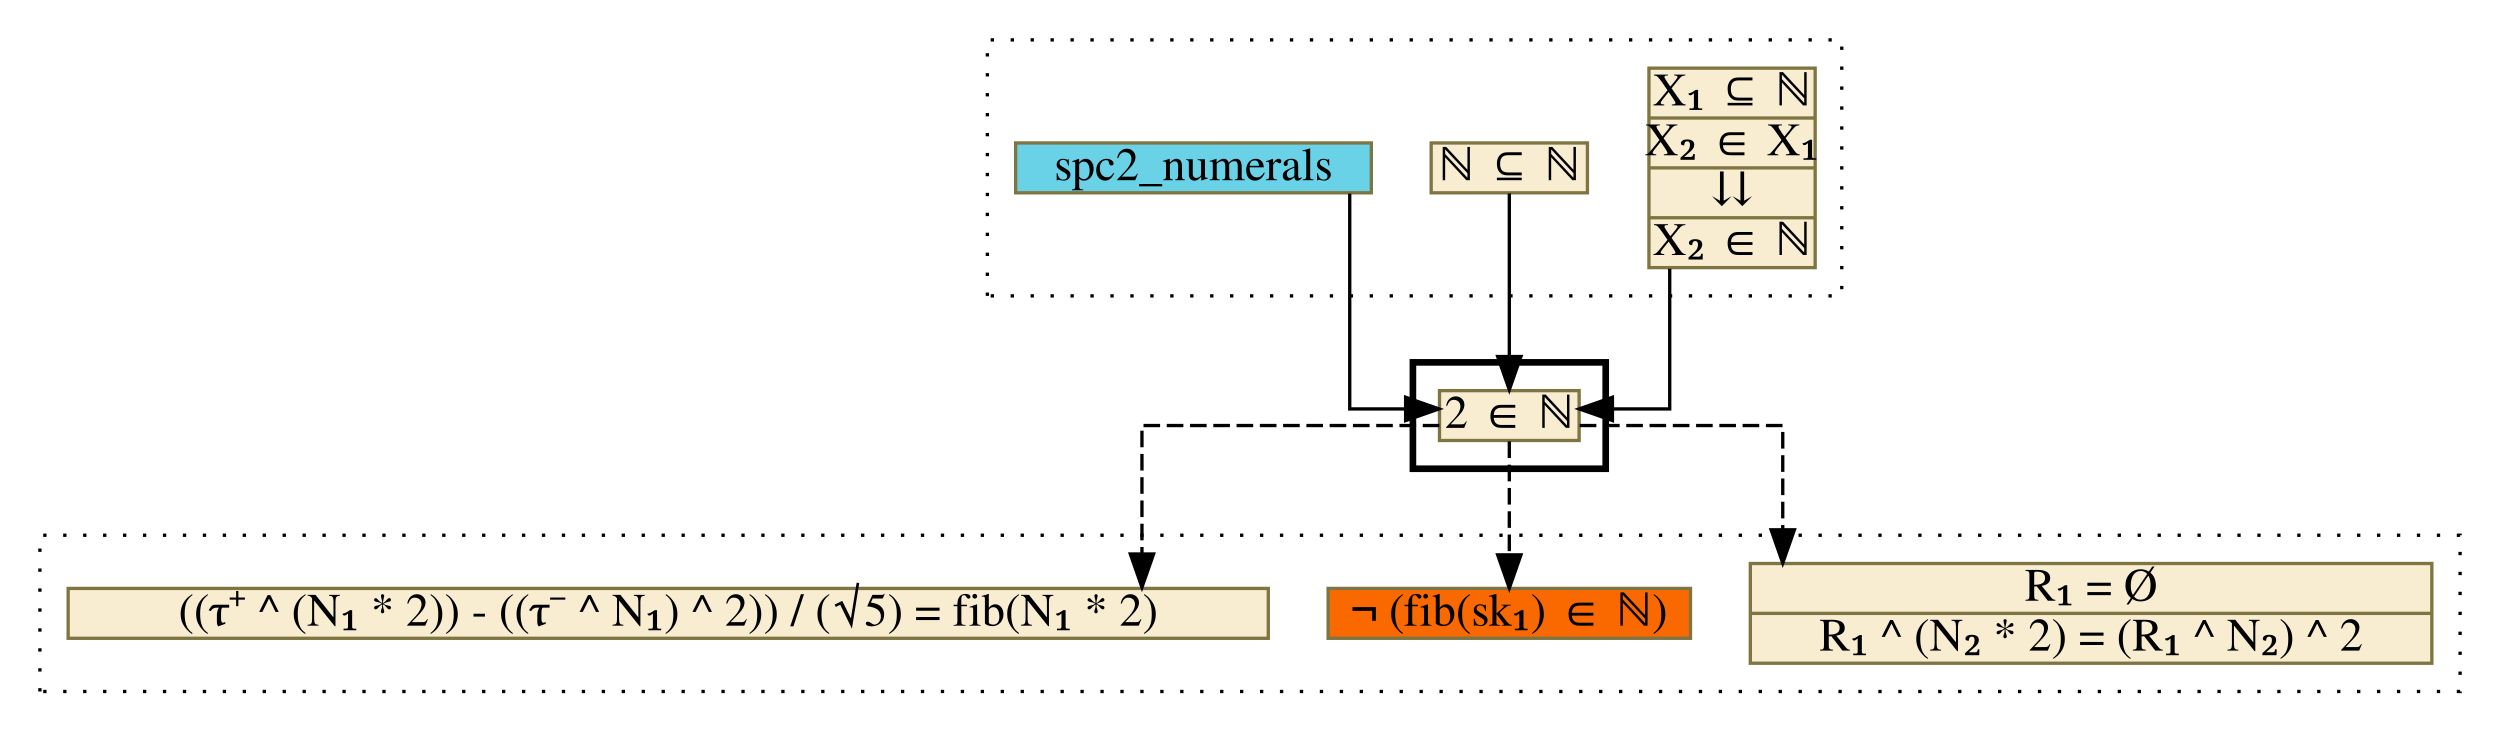
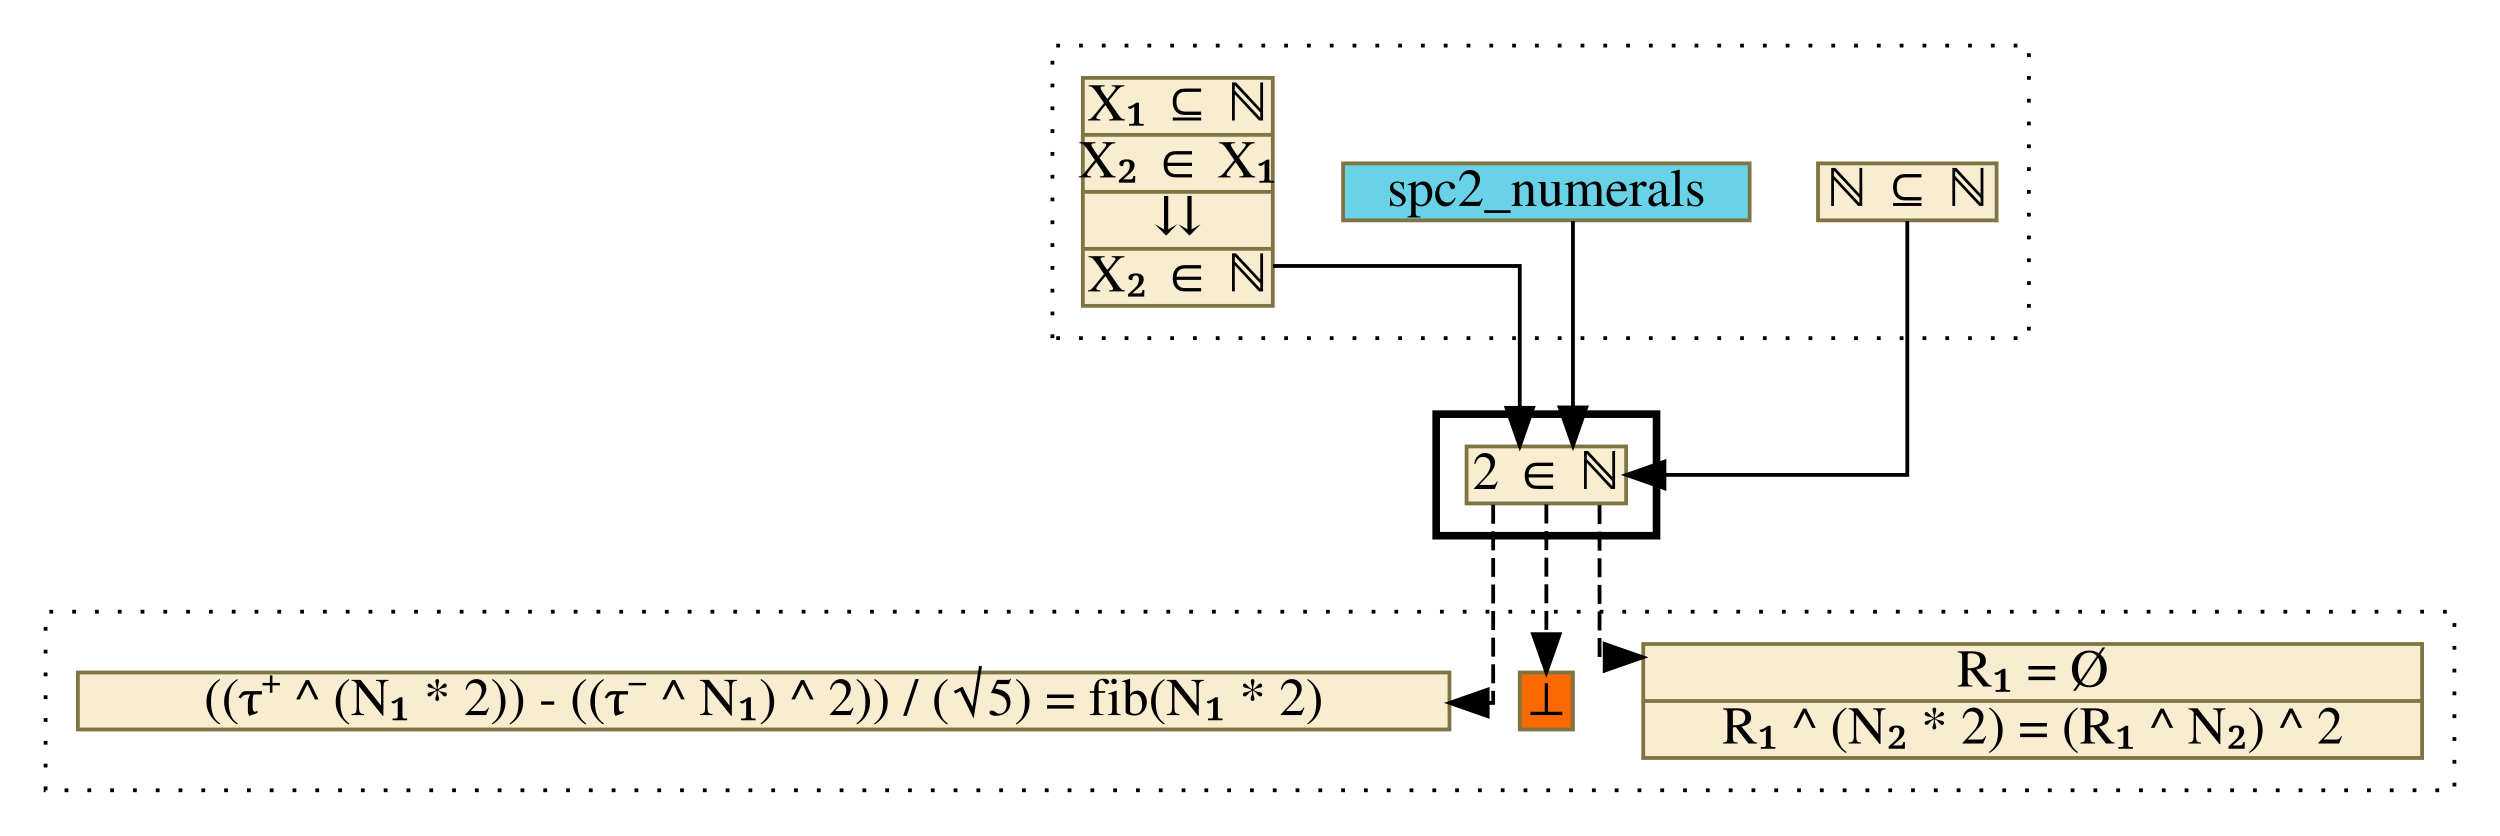
- <svg xmlns="http://www.w3.org/2000/svg" xmlns:xlink="http://www.w3.org/1999/xlink" width="752pt" height="220pt" viewBox="0.00 0.00 752.00 220.00">
+ <svg xmlns="http://www.w3.org/2000/svg" xmlns:xlink="http://www.w3.org/1999/xlink" width="658pt" height="220pt" viewBox="0.00 0.00 658.00 220.00">
  <g id="graph0" class="graph" transform="scale(1 1) rotate(0) translate(4 216)">
    <g id="clust1" class="cluster">
-       <polygon fill="transparent" stroke="black" stroke-dasharray="1,5" points="293,-127 293,-204 550,-204 550,-127 293,-127" />
+       <polygon fill="transparent" stroke="black" stroke-dasharray="1,5" points="273,-127 273,-204 530,-204 530,-127 273,-127" />
    </g>
    <g id="clust2" class="cluster">
-       <polygon fill="transparent" stroke="black" stroke-width="2" points="421,-75 421,-107 479,-107 479,-75 421,-75" />
+       <polygon fill="transparent" stroke="black" stroke-width="2" points="374,-75 374,-107 432,-107 432,-75 374,-75" />
    </g>
    <g id="clust3" class="cluster">
-       <polygon fill="transparent" stroke="black" stroke-dasharray="1,5" points="8,-8 8,-55 736,-55 736,-8 8,-8" />
+       <polygon fill="transparent" stroke="black" stroke-dasharray="1,5" points="8,-8 8,-55 642,-55 642,-8 8,-8" />
    </g>
    <g id="node1" class="node">
      <g id="a_node1">
-         <a xlink:href="c_0_126.html" xlink:title="{X₁ ⊆ ℕ|X₂ ∈ X₁|⇊|X₂ ∈ ℕ}" target="_vizar">
-           <polygon fill="#f8edd1" stroke="#7f7542" points="492,-135.5 492,-195.5 542,-195.5 542,-135.5 492,-135.5" />
-           <text text-anchor="middle" x="517" y="-184.3" font-family="Times,serif" font-size="14.00">X₁ ⊆ ℕ</text>
-           <polyline fill="none" stroke="#7f7542" points="492,-180.5 542,-180.5 " />
-           <text text-anchor="middle" x="517" y="-169.3" font-family="Times,serif" font-size="14.00">X₂ ∈ X₁</text>
-           <polyline fill="none" stroke="#7f7542" points="492,-165.5 542,-165.5 " />
-           <text text-anchor="middle" x="517" y="-154.3" font-family="Times,serif" font-size="14.00">⇊</text>
-           <polyline fill="none" stroke="#7f7542" points="492,-150.5 542,-150.5 " />
-           <text text-anchor="middle" x="517" y="-139.3" font-family="Times,serif" font-size="14.00">X₂ ∈ ℕ</text>
+         <a xlink:href="c_0_127.html" xlink:title="{ℕ ⊆ ℕ}" target="_vizar">
+           <polygon fill="#f8edd1" stroke="#7f7542" points="474.5,-158 474.5,-173 521.5,-173 521.5,-158 474.5,-158" />
+           <text text-anchor="middle" x="498" y="-161.8" font-family="Times,serif" font-size="14.00">ℕ ⊆ ℕ</text>
        </a>
      </g>
    </g>
    <g id="node4" class="node">
      <g id="a_node4">
        <a xlink:href="c_0_64.html" xlink:title="{2 ∈ ℕ}" target="_vizar">
-           <polygon fill="#f8edd1" stroke="#7f7542" points="429,-83.5 429,-98.5 471,-98.5 471,-83.5 429,-83.5" />
-           <text text-anchor="middle" x="450" y="-87.3" font-family="Times,serif" font-size="14.00">2 ∈ ℕ</text>
+           <polygon fill="#f8edd1" stroke="#7f7542" points="382,-83.5 382,-98.5 424,-98.5 424,-83.5 382,-83.5" />
+           <text text-anchor="middle" x="403" y="-87.3" font-family="Times,serif" font-size="14.00">2 ∈ ℕ</text>
        </a>
      </g>
    </g>
    <g id="edge1" class="edge">
-       <path fill="none" stroke="black" d="M498.25,-135.17C498.25,-115.31 498.25,-93 498.25,-93 498.25,-93 481.02,-93 481.02,-93" />
-       <polygon fill="black" stroke="black" points="481.02,-89.5 471.02,-93 481.02,-96.5 481.02,-89.5" />
+       <path fill="none" stroke="black" d="M498,-157.81C498,-138.77 498,-91 498,-91 498,-91 434.08,-91 434.08,-91" />
+       <polygon fill="black" stroke="black" points="434.08,-87.5 424.08,-91 434.08,-94.5 434.08,-87.5" />
    </g>
    <g id="node2" class="node">
      <g id="a_node2">
-         <a xlink:href="c_0_127.html" xlink:title="{ℕ ⊆ ℕ}" target="_vizar">
-           <polygon fill="#f8edd1" stroke="#7f7542" points="426.5,-158 426.5,-173 473.5,-173 473.5,-158 426.5,-158" />
-           <text text-anchor="middle" x="450" y="-161.8" font-family="Times,serif" font-size="14.00">ℕ ⊆ ℕ</text>
+         <a xlink:href="spc2_numerals.html" xlink:title="spc2_numerals" target="_vizar">
+           <polygon fill="#69d2e7" stroke="#7f7542" points="349.5,-158 349.5,-173 456.5,-173 456.5,-158 349.5,-158" />
+           <text text-anchor="middle" x="403" y="-161.8" font-family="Times,serif" font-size="14.00">spc2_numerals</text>
        </a>
      </g>
    </g>
    <g id="edge2" class="edge">
-       <path fill="none" stroke="black" d="M450,-157.81C450,-157.81 450,-108.76 450,-108.76" />
-       <polygon fill="black" stroke="black" points="453.5,-108.76 450,-98.76 446.5,-108.76 453.5,-108.76" />
+       <path fill="none" stroke="black" d="M410,-157.81C410,-157.81 410,-108.76 410,-108.76" />
+       <polygon fill="black" stroke="black" points="413.5,-108.76 410,-98.76 406.5,-108.76 413.5,-108.76" />
    </g>
    <g id="node3" class="node">
      <g id="a_node3">
-         <a xlink:href="spc2_numerals.html" xlink:title="spc2_numerals" target="_vizar">
-           <polygon fill="#69d2e7" stroke="#7f7542" points="301.5,-158 301.5,-173 408.5,-173 408.5,-158 301.5,-158" />
-           <text text-anchor="middle" x="355" y="-161.8" font-family="Times,serif" font-size="14.00">spc2_numerals</text>
+         <a xlink:href="c_0_126.html" xlink:title="{X₁ ⊆ ℕ|X₂ ∈ X₁|⇊|X₂ ∈ ℕ}" target="_vizar">
+           <polygon fill="#f8edd1" stroke="#7f7542" points="281,-135.5 281,-195.5 331,-195.5 331,-135.5 281,-135.5" />
+           <text text-anchor="middle" x="306" y="-184.3" font-family="Times,serif" font-size="14.00">X₁ ⊆ ℕ</text>
+           <polyline fill="none" stroke="#7f7542" points="281,-180.5 331,-180.5 " />
+           <text text-anchor="middle" x="306" y="-169.3" font-family="Times,serif" font-size="14.00">X₂ ∈ X₁</text>
+           <polyline fill="none" stroke="#7f7542" points="281,-165.5 331,-165.5 " />
+           <text text-anchor="middle" x="306" y="-154.3" font-family="Times,serif" font-size="14.00">⇊</text>
+           <polyline fill="none" stroke="#7f7542" points="281,-150.5 331,-150.5 " />
+           <text text-anchor="middle" x="306" y="-139.3" font-family="Times,serif" font-size="14.00">X₂ ∈ ℕ</text>
        </a>
      </g>
    </g>
    <g id="edge3" class="edge">
-       <path fill="none" stroke="black" d="M402,-157.74C402,-139.04 402,-93 402,-93 402,-93 418.81,-93 418.81,-93" />
-       <polygon fill="black" stroke="black" points="418.81,-96.5 428.81,-93 418.81,-89.5 418.81,-96.5" />
+       <path fill="none" stroke="black" d="M331.07,-146C357.7,-146 396,-146 396,-146 396,-146 396,-108.65 396,-108.65" />
+       <polygon fill="black" stroke="black" points="399.5,-108.65 396,-98.65 392.5,-108.65 399.5,-108.65" />
    </g>
    <g id="node5" class="node">
      <g id="a_node5">
        <a xlink:href="c_0_71.html" xlink:title="{R₁ = Ø|R₁ ^ (N₂ * 2) = (R₁ ^ N₂) ^ 2}" target="_vizar">
-           <polygon fill="#f8edd1" stroke="#7f7542" points="522.5,-16.5 522.5,-46.5 727.5,-46.5 727.5,-16.5 522.5,-16.5" />
-           <text text-anchor="middle" x="625" y="-35.3" font-family="Times,serif" font-size="14.00">R₁ = Ø</text>
-           <polyline fill="none" stroke="#7f7542" points="522.5,-31.5 727.5,-31.5 " />
-           <text text-anchor="middle" x="625" y="-20.3" font-family="Times,serif" font-size="14.00">R₁ ^ (N₂ * 2) = (R₁ ^ N₂) ^ 2</text>
+           <polygon fill="#f8edd1" stroke="#7f7542" points="428.5,-16.5 428.5,-46.5 633.5,-46.5 633.5,-16.5 428.5,-16.5" />
+           <text text-anchor="middle" x="531" y="-35.3" font-family="Times,serif" font-size="14.00">R₁ = Ø</text>
+           <polyline fill="none" stroke="#7f7542" points="428.5,-31.5 633.5,-31.5 " />
+           <text text-anchor="middle" x="531" y="-20.3" font-family="Times,serif" font-size="14.00">R₁ ^ (N₂ * 2) = (R₁ ^ N₂) ^ 2</text>
        </a>
      </g>
    </g>
    <g id="edge4" class="edge">
-       <path fill="none" stroke="black" stroke-dasharray="5,2" d="M471.18,-88C495.55,-88 532.25,-88 532.25,-88 532.25,-88 532.25,-56.64 532.25,-56.64" />
-       <polygon fill="black" stroke="black" points="535.75,-56.64 532.25,-46.64 528.75,-56.64 535.75,-56.64" />
+       <path fill="none" stroke="black" stroke-dasharray="5,2" d="M417,-83.07C417,-69.44 417,-43 417,-43 417,-43 418.35,-43 418.35,-43" />
+       <polygon fill="black" stroke="black" points="418.35,-46.5 428.35,-43 418.35,-39.5 418.35,-46.5" />
    </g>
    <g id="node6" class="node">
      <g id="a_node6">
-         <a xlink:href="c_0_137.html" xlink:title="{¬ (fib(sk₁) ∈ ℕ)}" target="_vizar">
-           <polygon fill="#fa6900" stroke="#7f7542" points="395.5,-24 395.5,-39 504.5,-39 504.5,-24 395.5,-24" />
-           <text text-anchor="middle" x="450" y="-27.8" font-family="Times,serif" font-size="14.00">¬ (fib(sk₁) ∈ ℕ)</text>
+         <a xlink:href="c_0_157.html" xlink:title="⊥" target="_vizar">
+           <polygon fill="#fa6900" stroke="#7f7542" points="396,-24 396,-39 410,-39 410,-24 396,-24" />
+           <text text-anchor="middle" x="403" y="-27.8" font-family="Times,serif" font-size="14.00">⊥</text>
        </a>
      </g>
    </g>
    <g id="edge5" class="edge">
-       <path fill="none" stroke="black" stroke-dasharray="5,2" d="M450,-83.22C450,-83.22 450,-49.09 450,-49.09" />
-       <polygon fill="black" stroke="black" points="453.5,-49.09 450,-39.09 446.5,-49.09 453.5,-49.09" />
+       <path fill="none" stroke="black" stroke-dasharray="5,2" d="M403,-83.22C403,-83.22 403,-49.09 403,-49.09" />
+       <polygon fill="black" stroke="black" points="406.5,-49.09 403,-39.09 399.5,-49.09 406.5,-49.09" />
    </g>
    <g id="node7" class="node">
      <g id="a_node7">
        <a xlink:href="c_0_70.html" xlink:title="{((τ⁺ ^ (N₁ * 2)) - ((τ⁻ ^ N₁) ^ 2)) / (√5) = fib(N₁ * 2)}" target="_vizar">
          <polygon fill="#f8edd1" stroke="#7f7542" points="16.5,-24 16.5,-39 377.5,-39 377.5,-24 16.5,-24" />
          <text text-anchor="middle" x="197" y="-27.8" font-family="Times,serif" font-size="14.00">((τ⁺ ^ (N₁ * 2)) - ((τ⁻ ^ N₁) ^ 2)) / (√5) = fib(N₁ * 2)</text>
        </a>
      </g>
    </g>
    <g id="edge6" class="edge">
-       <path fill="none" stroke="black" stroke-dasharray="5,2" d="M428.96,-88C396.9,-88 339.5,-88 339.5,-88 339.5,-88 339.5,-49.36 339.5,-49.36" />
-       <polygon fill="black" stroke="black" points="343,-49.36 339.5,-39.36 336,-49.36 343,-49.36" />
+       <path fill="none" stroke="black" stroke-dasharray="5,2" d="M389,-83.16C389,-66.89 389,-31 389,-31 389,-31 387.56,-31 387.56,-31" />
+       <polygon fill="black" stroke="black" points="387.56,-27.5 377.56,-31 387.56,-34.5 387.56,-27.5" />
    </g>
  </g>
</svg>
